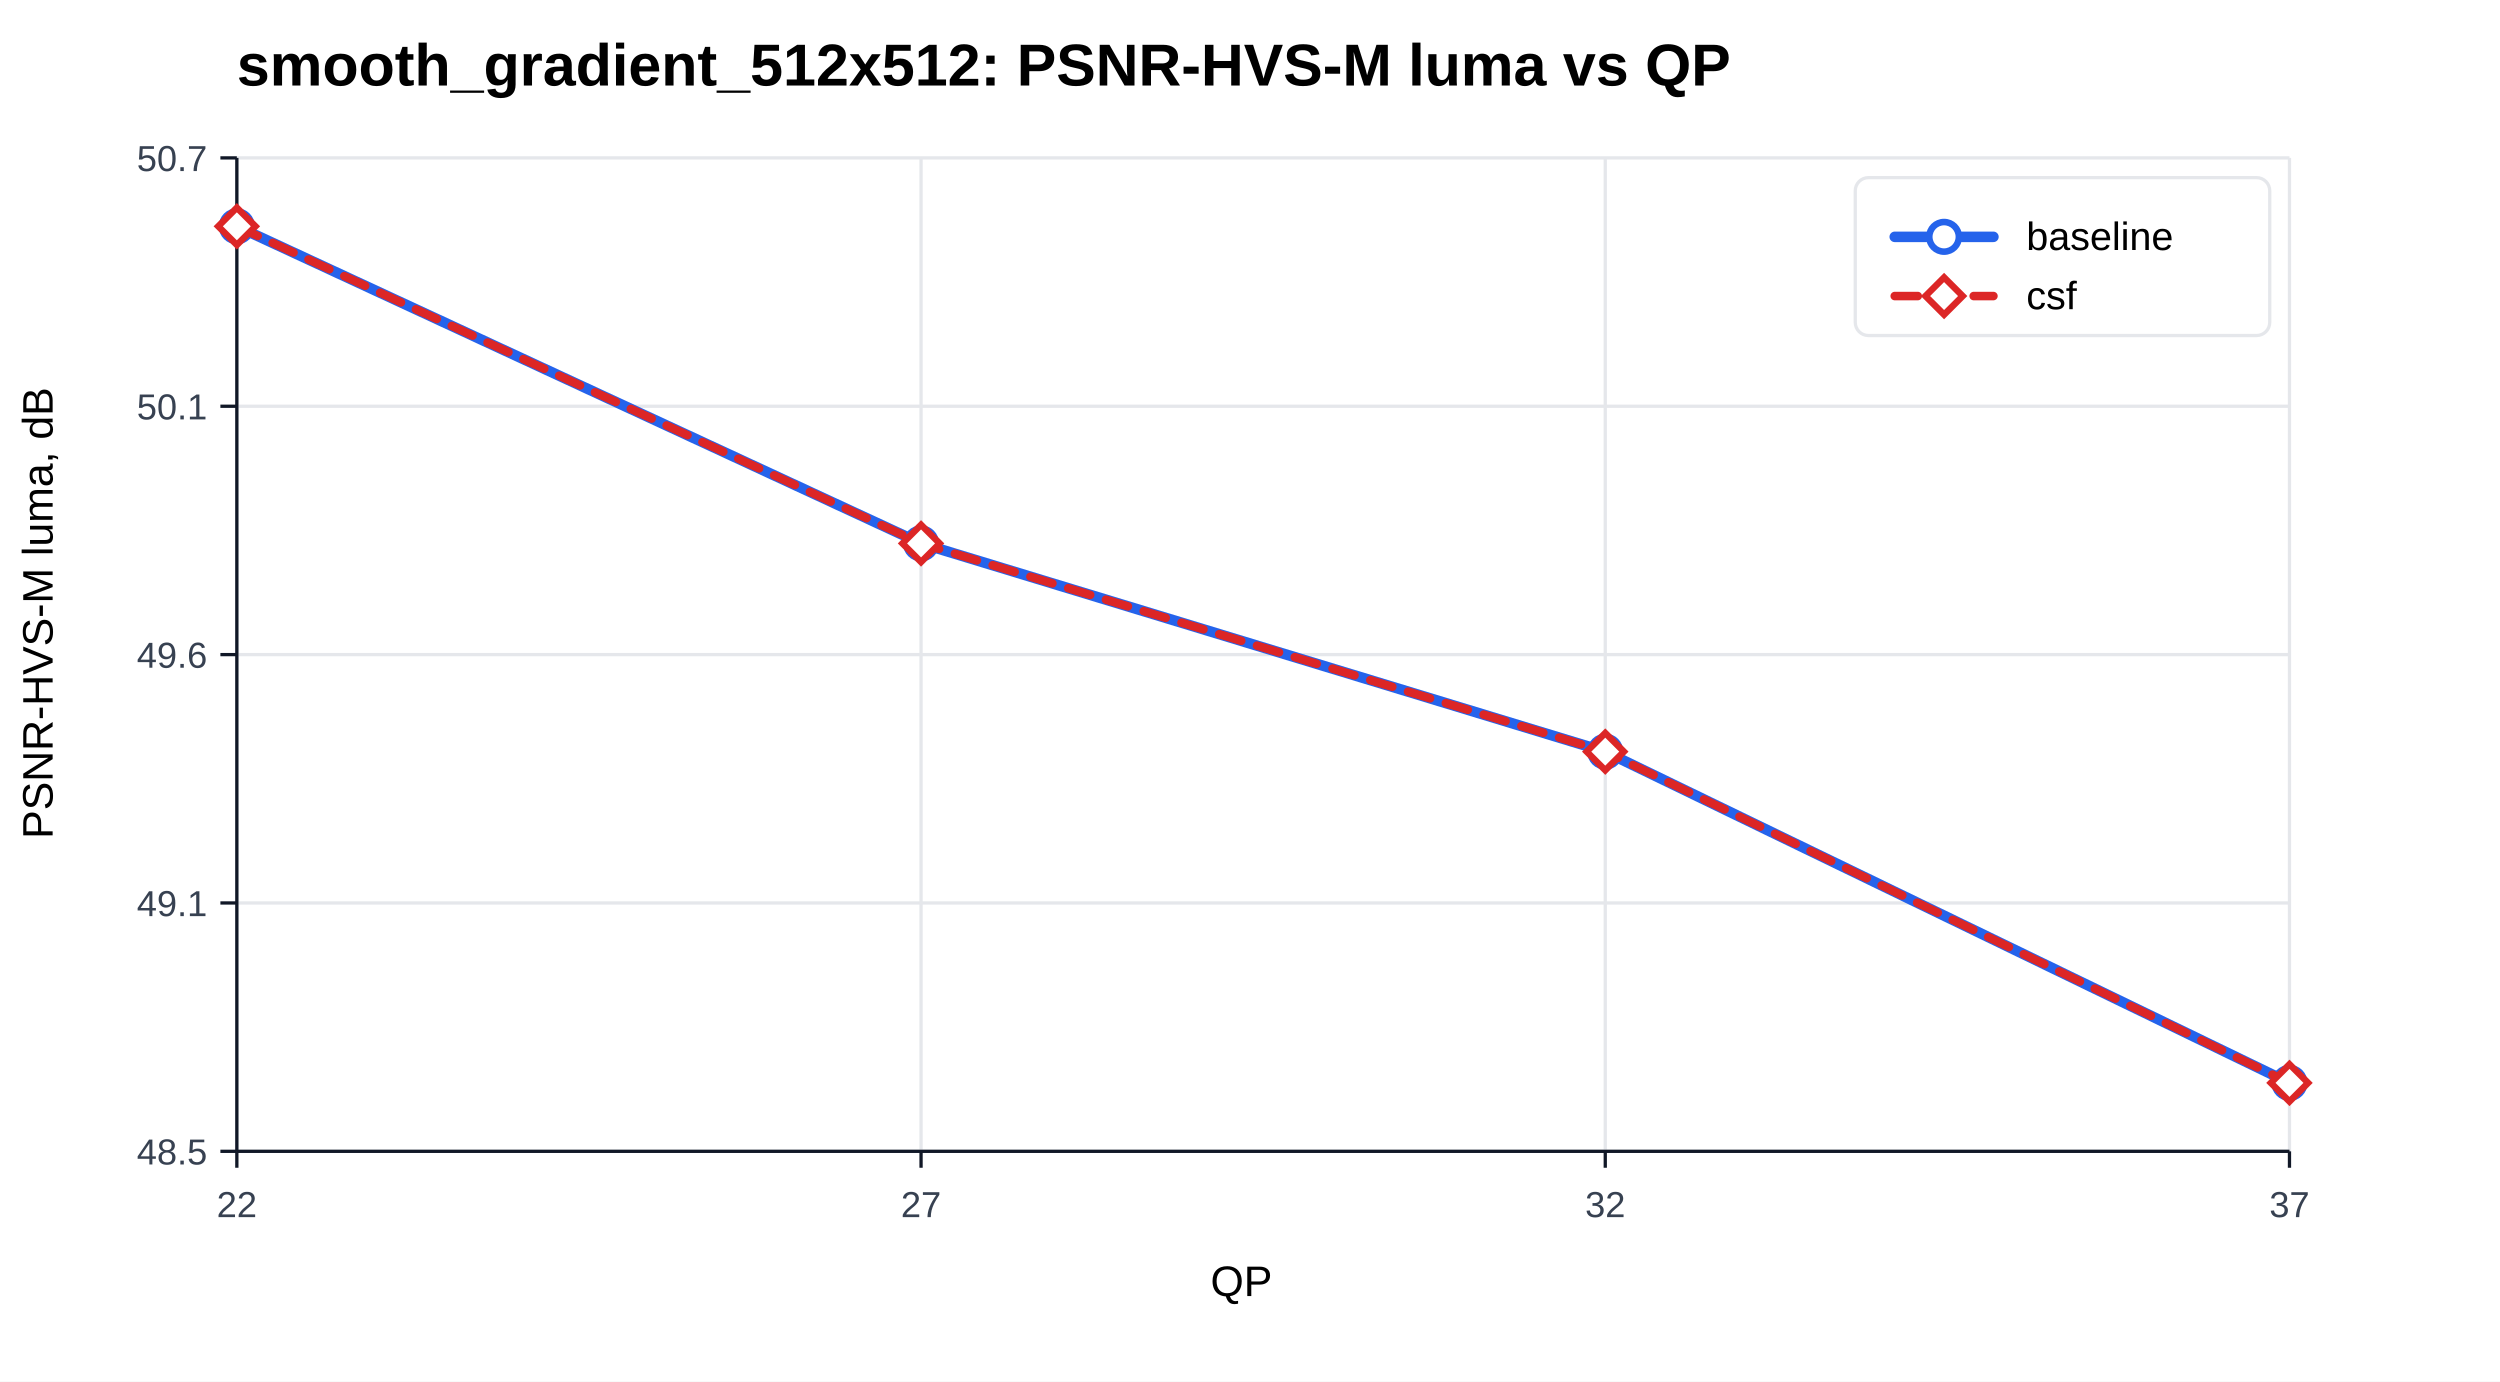
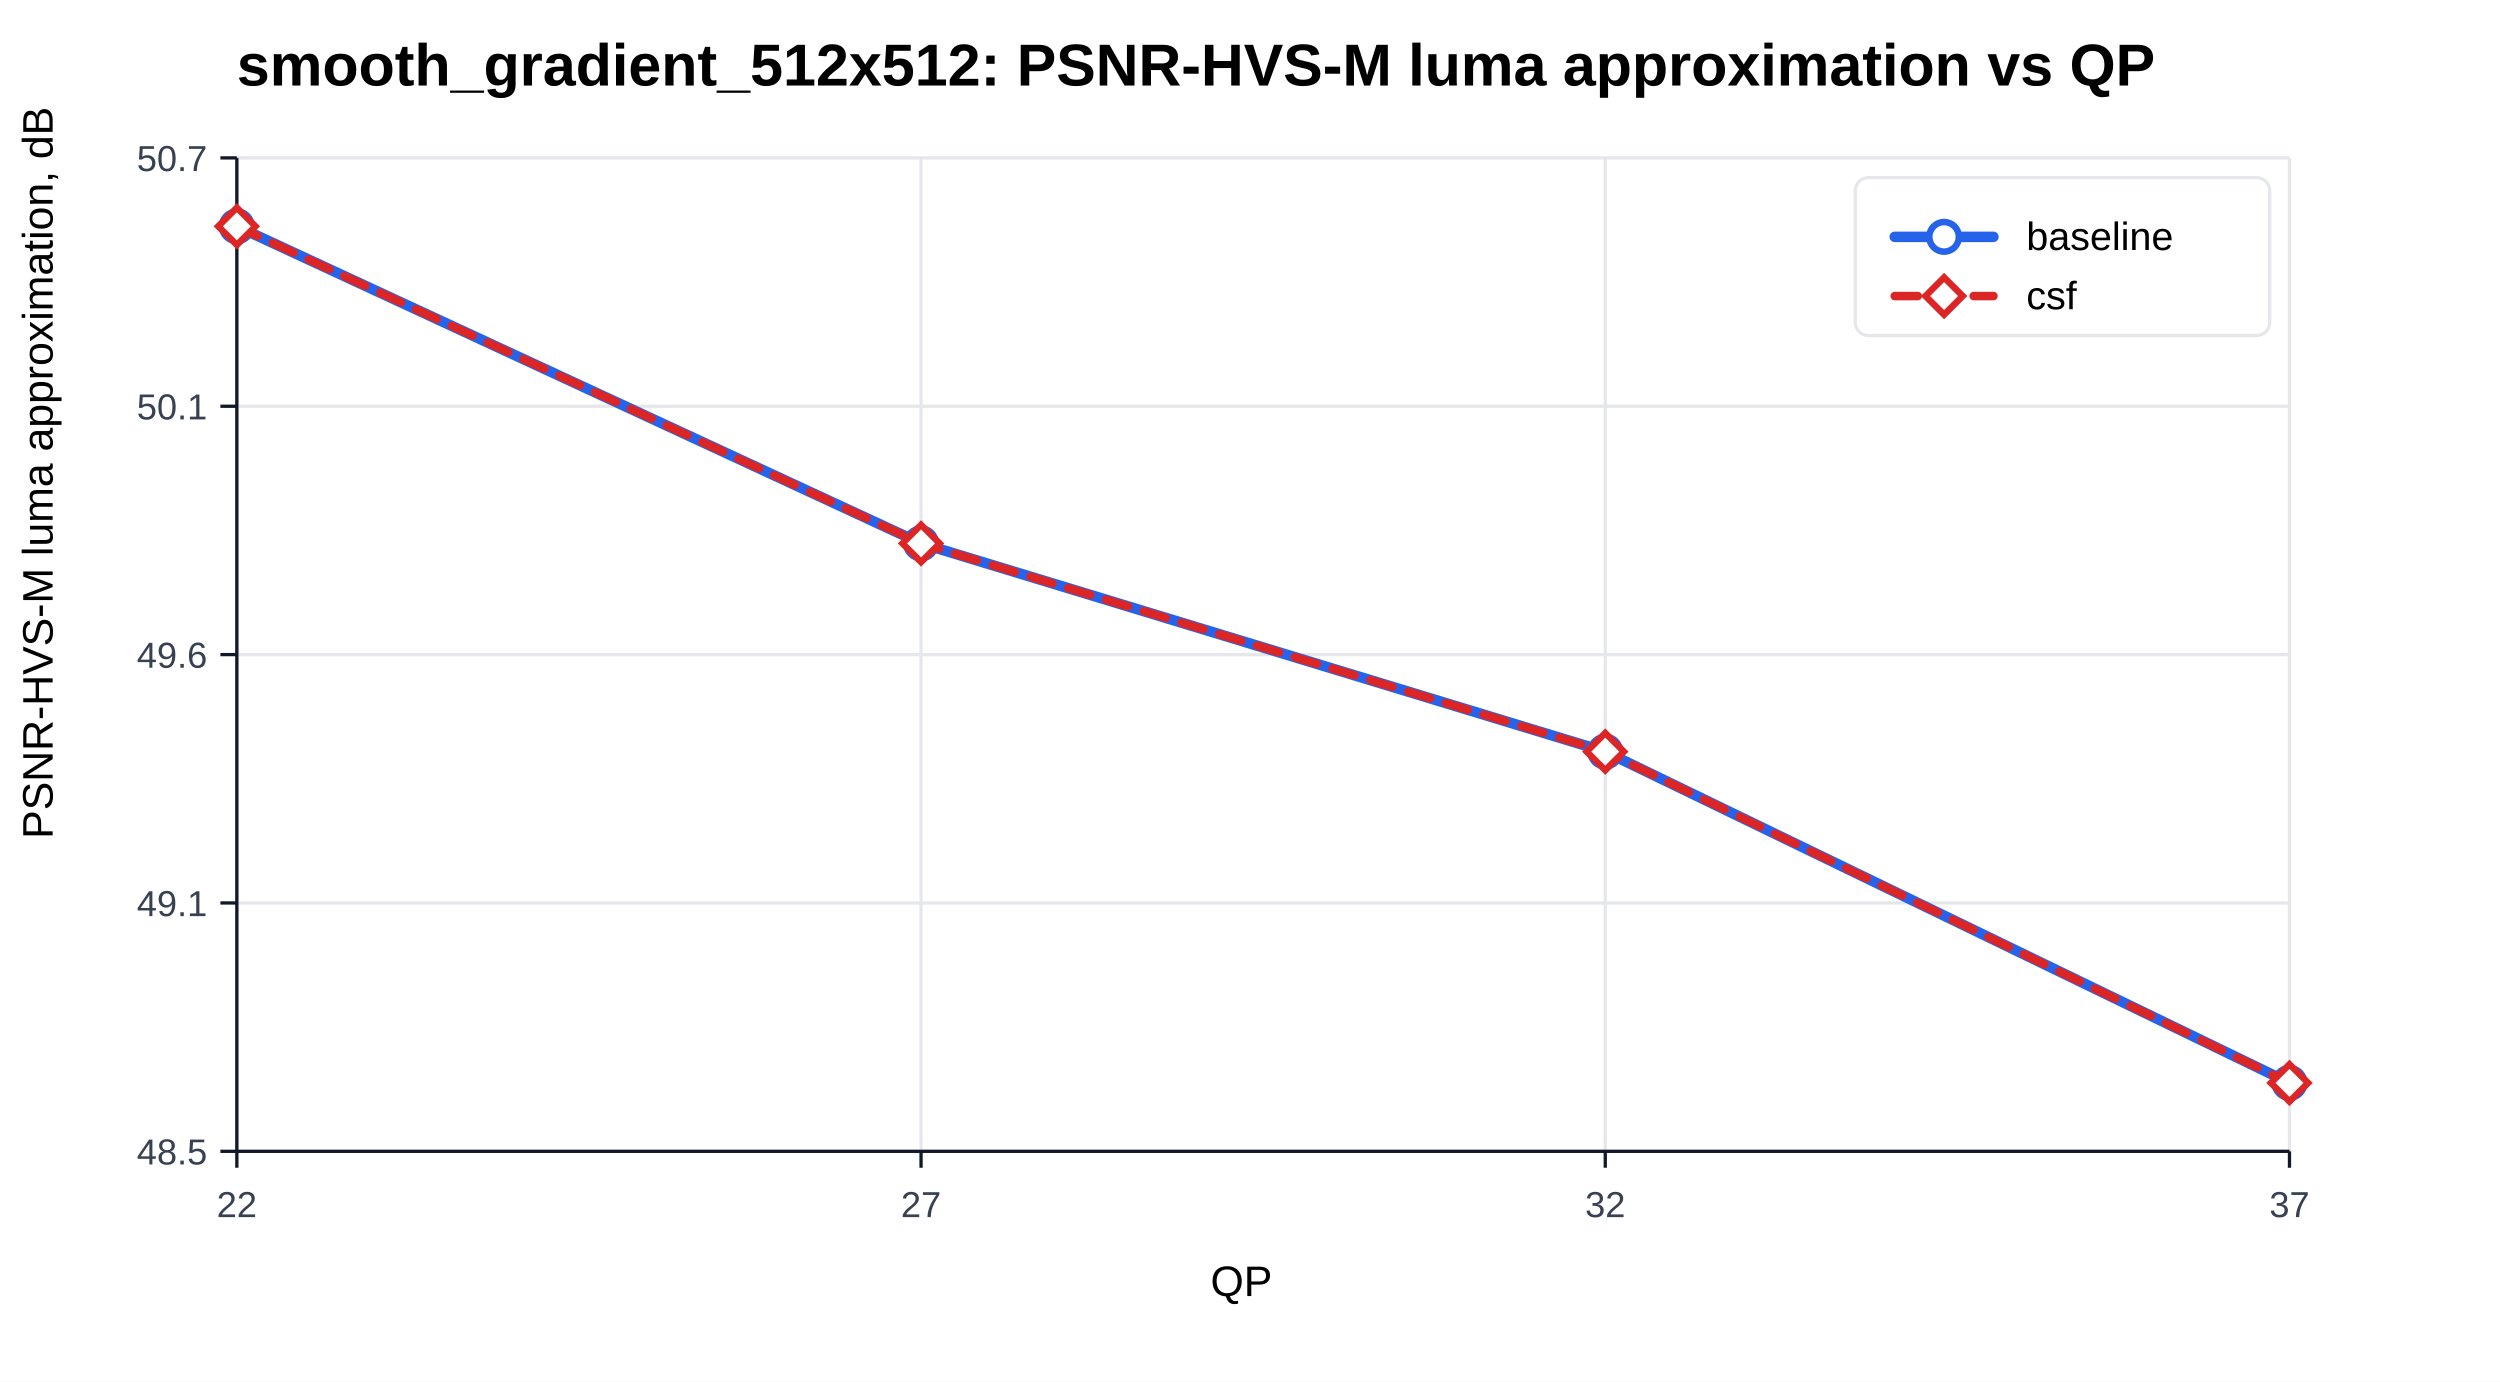
<svg xmlns="http://www.w3.org/2000/svg" width="760" height="420" viewBox="0 0 760 420">
  <rect width="100%" height="100%" fill="#ffffff" />
-   <text x="72" y="26" font-family="Arial" font-size="18" font-weight="700">smooth_gradient_512x512: PSNR-HVS-M luma vs QP</text>
+   <text x="72" y="26" font-family="Arial" font-size="18" font-weight="700">smooth_gradient_512x512: PSNR-HVS-M luma approximation vs QP</text>
  <line x1="72.0" y1="48" x2="72.0" y2="350" stroke="#e5e7eb" stroke-width="1" />
  <line x1="280.0" y1="48" x2="280.0" y2="350" stroke="#e5e7eb" stroke-width="1" />
  <line x1="488.0" y1="48" x2="488.0" y2="350" stroke="#e5e7eb" stroke-width="1" />
  <line x1="696.0" y1="48" x2="696.0" y2="350" stroke="#e5e7eb" stroke-width="1" />
  <line x1="72" y1="350.0" x2="696" y2="350.0" stroke="#e5e7eb" stroke-width="1" />
  <line x1="72" y1="274.5" x2="696" y2="274.5" stroke="#e5e7eb" stroke-width="1" />
  <line x1="72" y1="199.0" x2="696" y2="199.0" stroke="#e5e7eb" stroke-width="1" />
  <line x1="72" y1="123.5" x2="696" y2="123.5" stroke="#e5e7eb" stroke-width="1" />
  <line x1="72" y1="48.0" x2="696" y2="48.0" stroke="#e5e7eb" stroke-width="1" />
  <line x1="72" y1="350" x2="696" y2="350" stroke="#111827" />
  <line x1="72" y1="48" x2="72" y2="350" stroke="#111827" />
  <text x="368" y="394" font-family="Arial" font-size="13">QP</text>
-   <text x="16" y="255" font-family="Arial" font-size="13" transform="rotate(-90 16,255)">PSNR-HVS-M luma, dB</text>
+   <text x="16" y="255" font-family="Arial" font-size="13" transform="rotate(-90 16,255)">PSNR-HVS-M luma approximation, dB</text>
  <line x1="72.0" y1="350" x2="72.0" y2="355" stroke="#111827" />
  <text x="72.0" y="370" font-family="Arial" font-size="11" fill="#374151" text-anchor="middle">22</text>
  <line x1="280.0" y1="350" x2="280.0" y2="355" stroke="#111827" />
  <text x="280.0" y="370" font-family="Arial" font-size="11" fill="#374151" text-anchor="middle">27</text>
  <line x1="488.0" y1="350" x2="488.0" y2="355" stroke="#111827" />
  <text x="488.0" y="370" font-family="Arial" font-size="11" fill="#374151" text-anchor="middle">32</text>
  <line x1="696.0" y1="350" x2="696.0" y2="355" stroke="#111827" />
  <text x="696.0" y="370" font-family="Arial" font-size="11" fill="#374151" text-anchor="middle">37</text>
  <line x1="67" y1="350.0" x2="72" y2="350.0" stroke="#111827" />
  <text x="63" y="354.0" font-family="Arial" font-size="11" fill="#374151" text-anchor="end">48.5</text>
  <line x1="67" y1="274.5" x2="72" y2="274.5" stroke="#111827" />
  <text x="63" y="278.5" font-family="Arial" font-size="11" fill="#374151" text-anchor="end">49.1</text>
  <line x1="67" y1="199.0" x2="72" y2="199.0" stroke="#111827" />
  <text x="63" y="203.0" font-family="Arial" font-size="11" fill="#374151" text-anchor="end">49.6</text>
  <line x1="67" y1="123.5" x2="72" y2="123.5" stroke="#111827" />
  <text x="63" y="127.5" font-family="Arial" font-size="11" fill="#374151" text-anchor="end">50.1</text>
  <line x1="67" y1="48.0" x2="72" y2="48.0" stroke="#111827" />
  <text x="63" y="52.0" font-family="Arial" font-size="11" fill="#374151" text-anchor="end">50.7</text>
  <polyline fill="none" stroke="#2563eb" stroke-width="3.2" stroke-linecap="round" stroke-linejoin="round" points="72.0,68.8 280.0,165.2 488.0,228.5 696.0,329.2" />
  <circle cx="72.0" cy="68.8" r="4.5" fill="#ffffff" stroke="#2563eb" stroke-width="2" />
  <circle cx="280.0" cy="165.2" r="4.5" fill="#ffffff" stroke="#2563eb" stroke-width="2" />
  <circle cx="488.0" cy="228.5" r="4.5" fill="#ffffff" stroke="#2563eb" stroke-width="2" />
  <circle cx="696.0" cy="329.2" r="4.5" fill="#ffffff" stroke="#2563eb" stroke-width="2" />
  <polyline fill="none" stroke="#dc2626" stroke-width="2.6" stroke-linecap="round" stroke-linejoin="round" stroke-dasharray="7 5" points="72.0,68.8 280.0,165.2 488.0,228.5 696.0,329.2" />
  <rect x="68.0" y="64.8" width="8" height="8" transform="rotate(45 72.0 68.8)" fill="#ffffff" stroke="#dc2626" stroke-width="2" />
  <rect x="276.0" y="161.2" width="8" height="8" transform="rotate(45 280.0 165.2)" fill="#ffffff" stroke="#dc2626" stroke-width="2" />
  <rect x="484.0" y="224.5" width="8" height="8" transform="rotate(45 488.0 228.5)" fill="#ffffff" stroke="#dc2626" stroke-width="2" />
  <rect x="692.0" y="325.2" width="8" height="8" transform="rotate(45 696.0 329.2)" fill="#ffffff" stroke="#dc2626" stroke-width="2" />
  <rect x="564" y="54" width="126" height="48" rx="4" fill="#ffffff" stroke="#e5e7eb" />
  <line x1="576" y1="72" x2="606" y2="72" stroke="#2563eb" stroke-width="3.2" stroke-linecap="round" />
  <circle cx="591.0" cy="72.0" r="4.5" fill="#ffffff" stroke="#2563eb" stroke-width="2" />
  <text x="616" y="76" font-family="Arial" font-size="12">baseline</text>
  <line x1="576" y1="90" x2="606" y2="90" stroke="#dc2626" stroke-width="2.6" stroke-linecap="round" stroke-dasharray="7 5" />
  <rect x="587.0" y="86.0" width="8" height="8" transform="rotate(45 591.0 90.0)" fill="#ffffff" stroke="#dc2626" stroke-width="2" />
  <text x="616" y="94" font-family="Arial" font-size="12">csf</text>
</svg>
